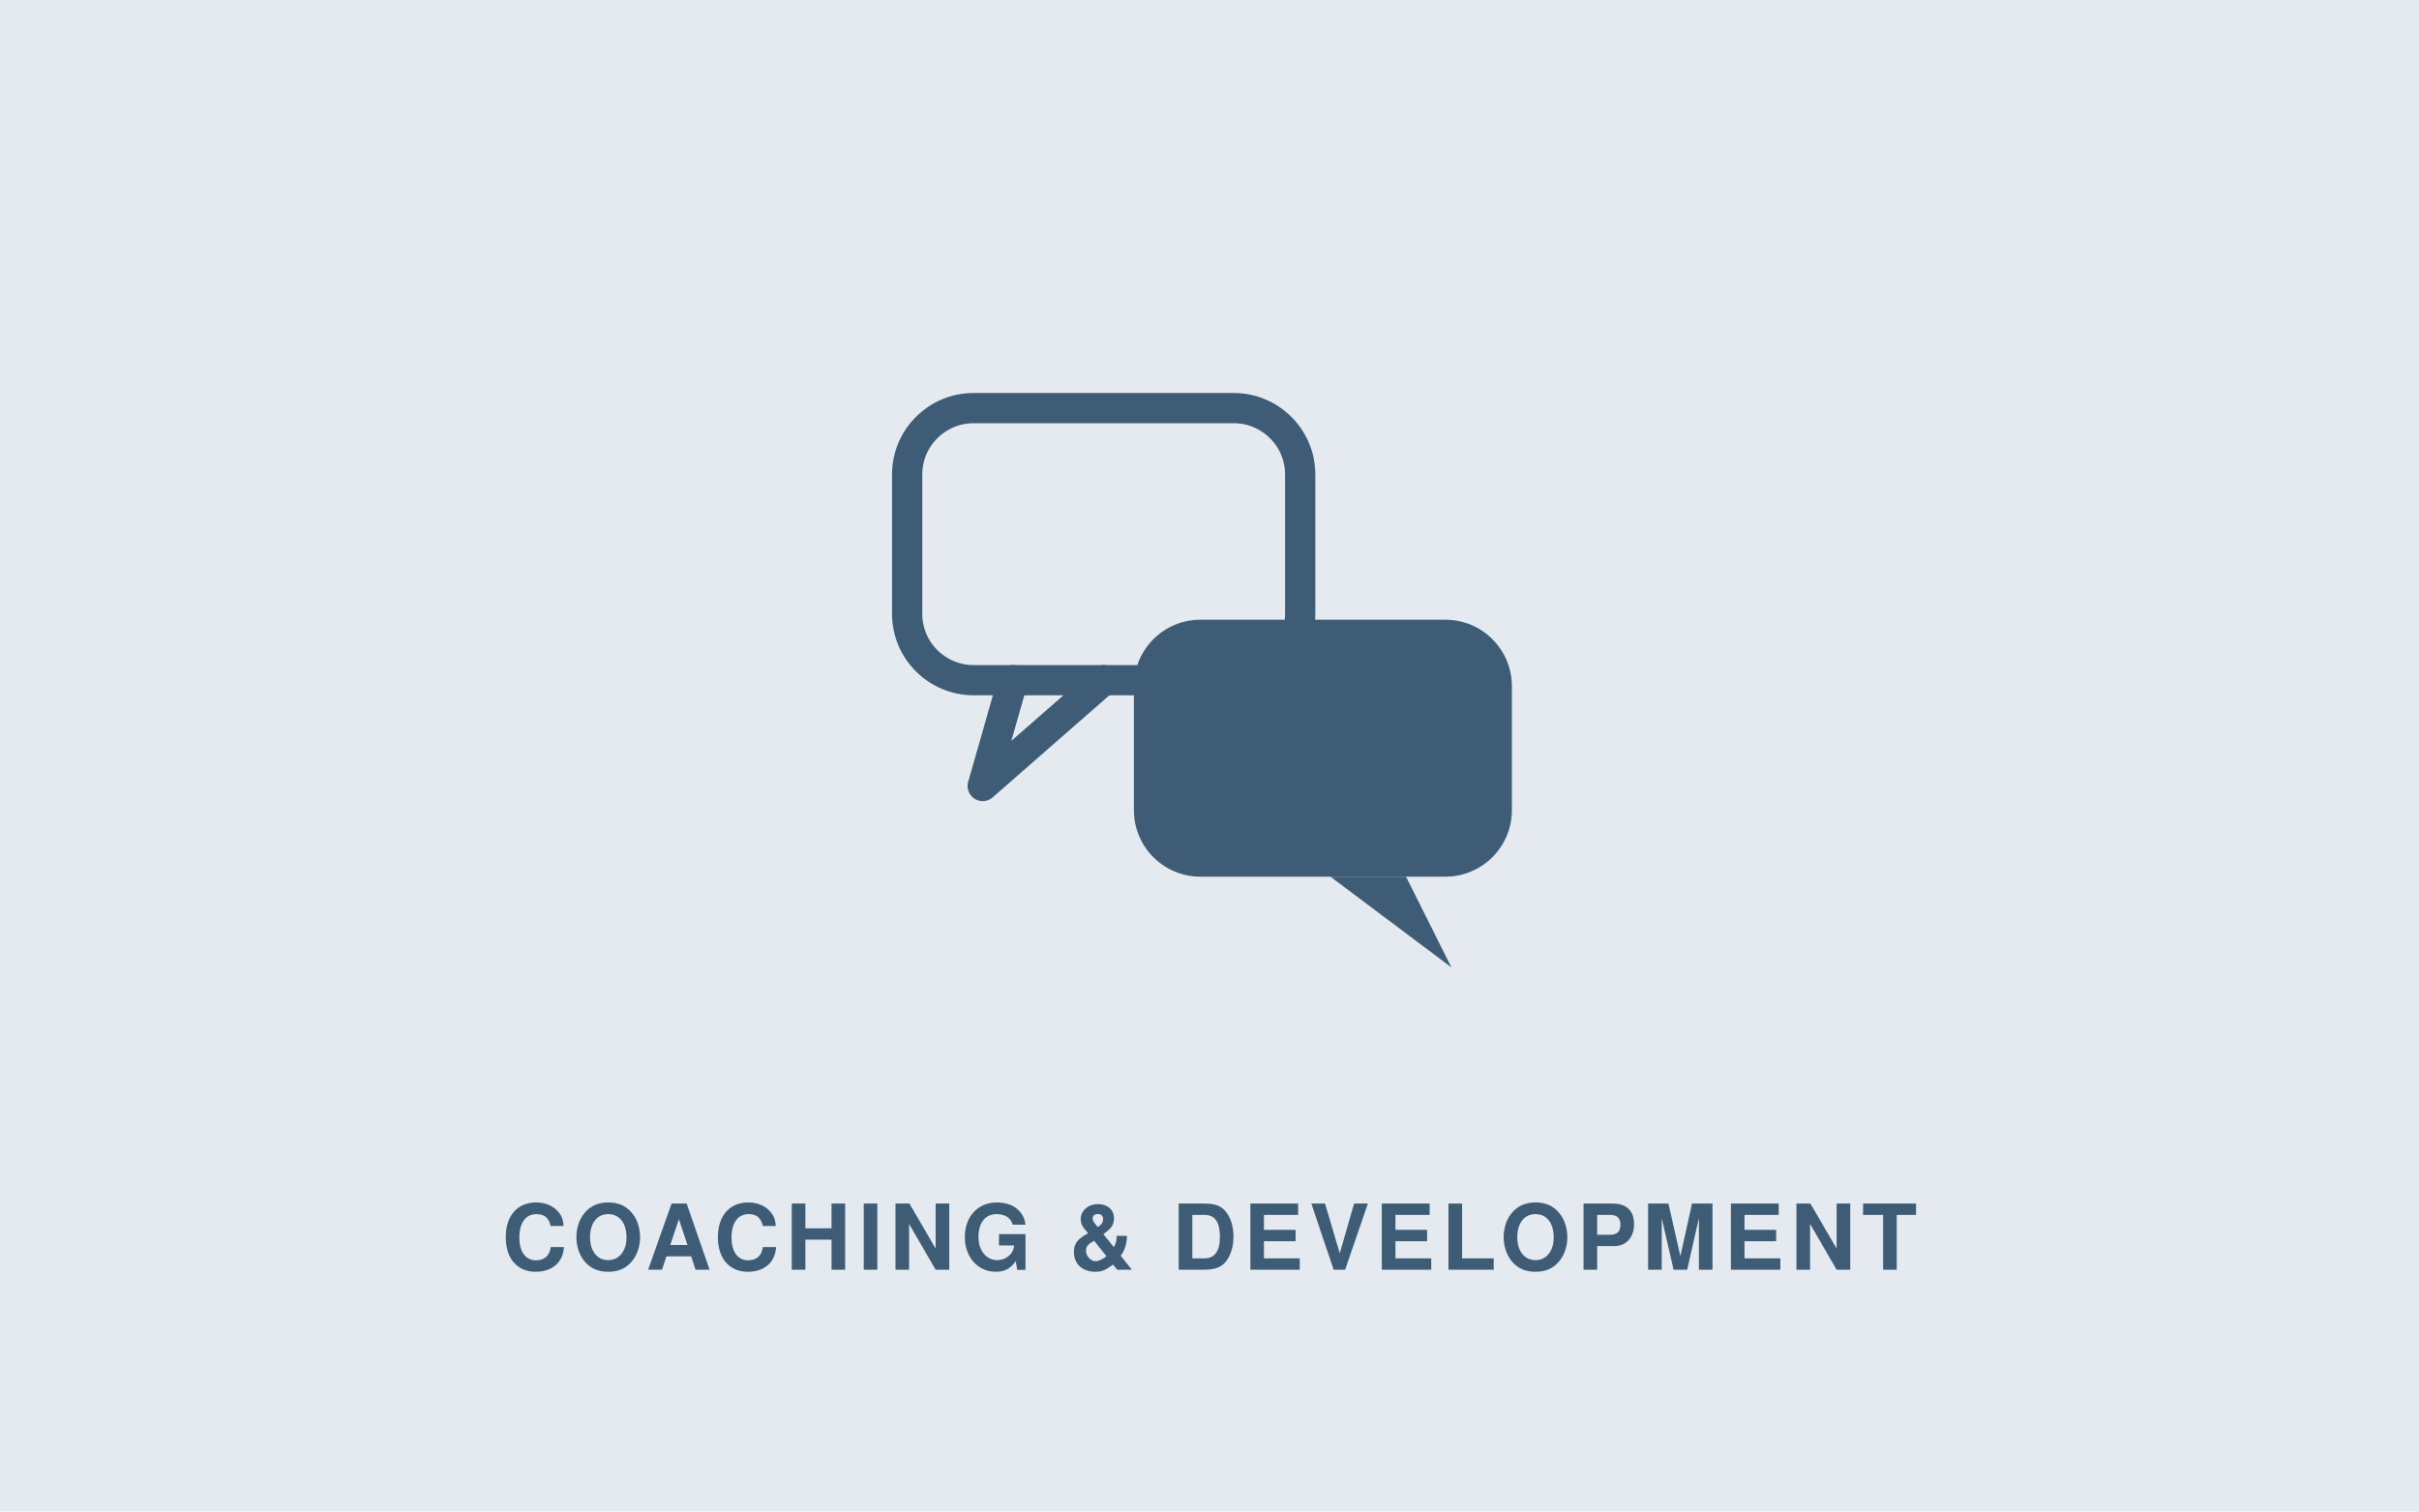
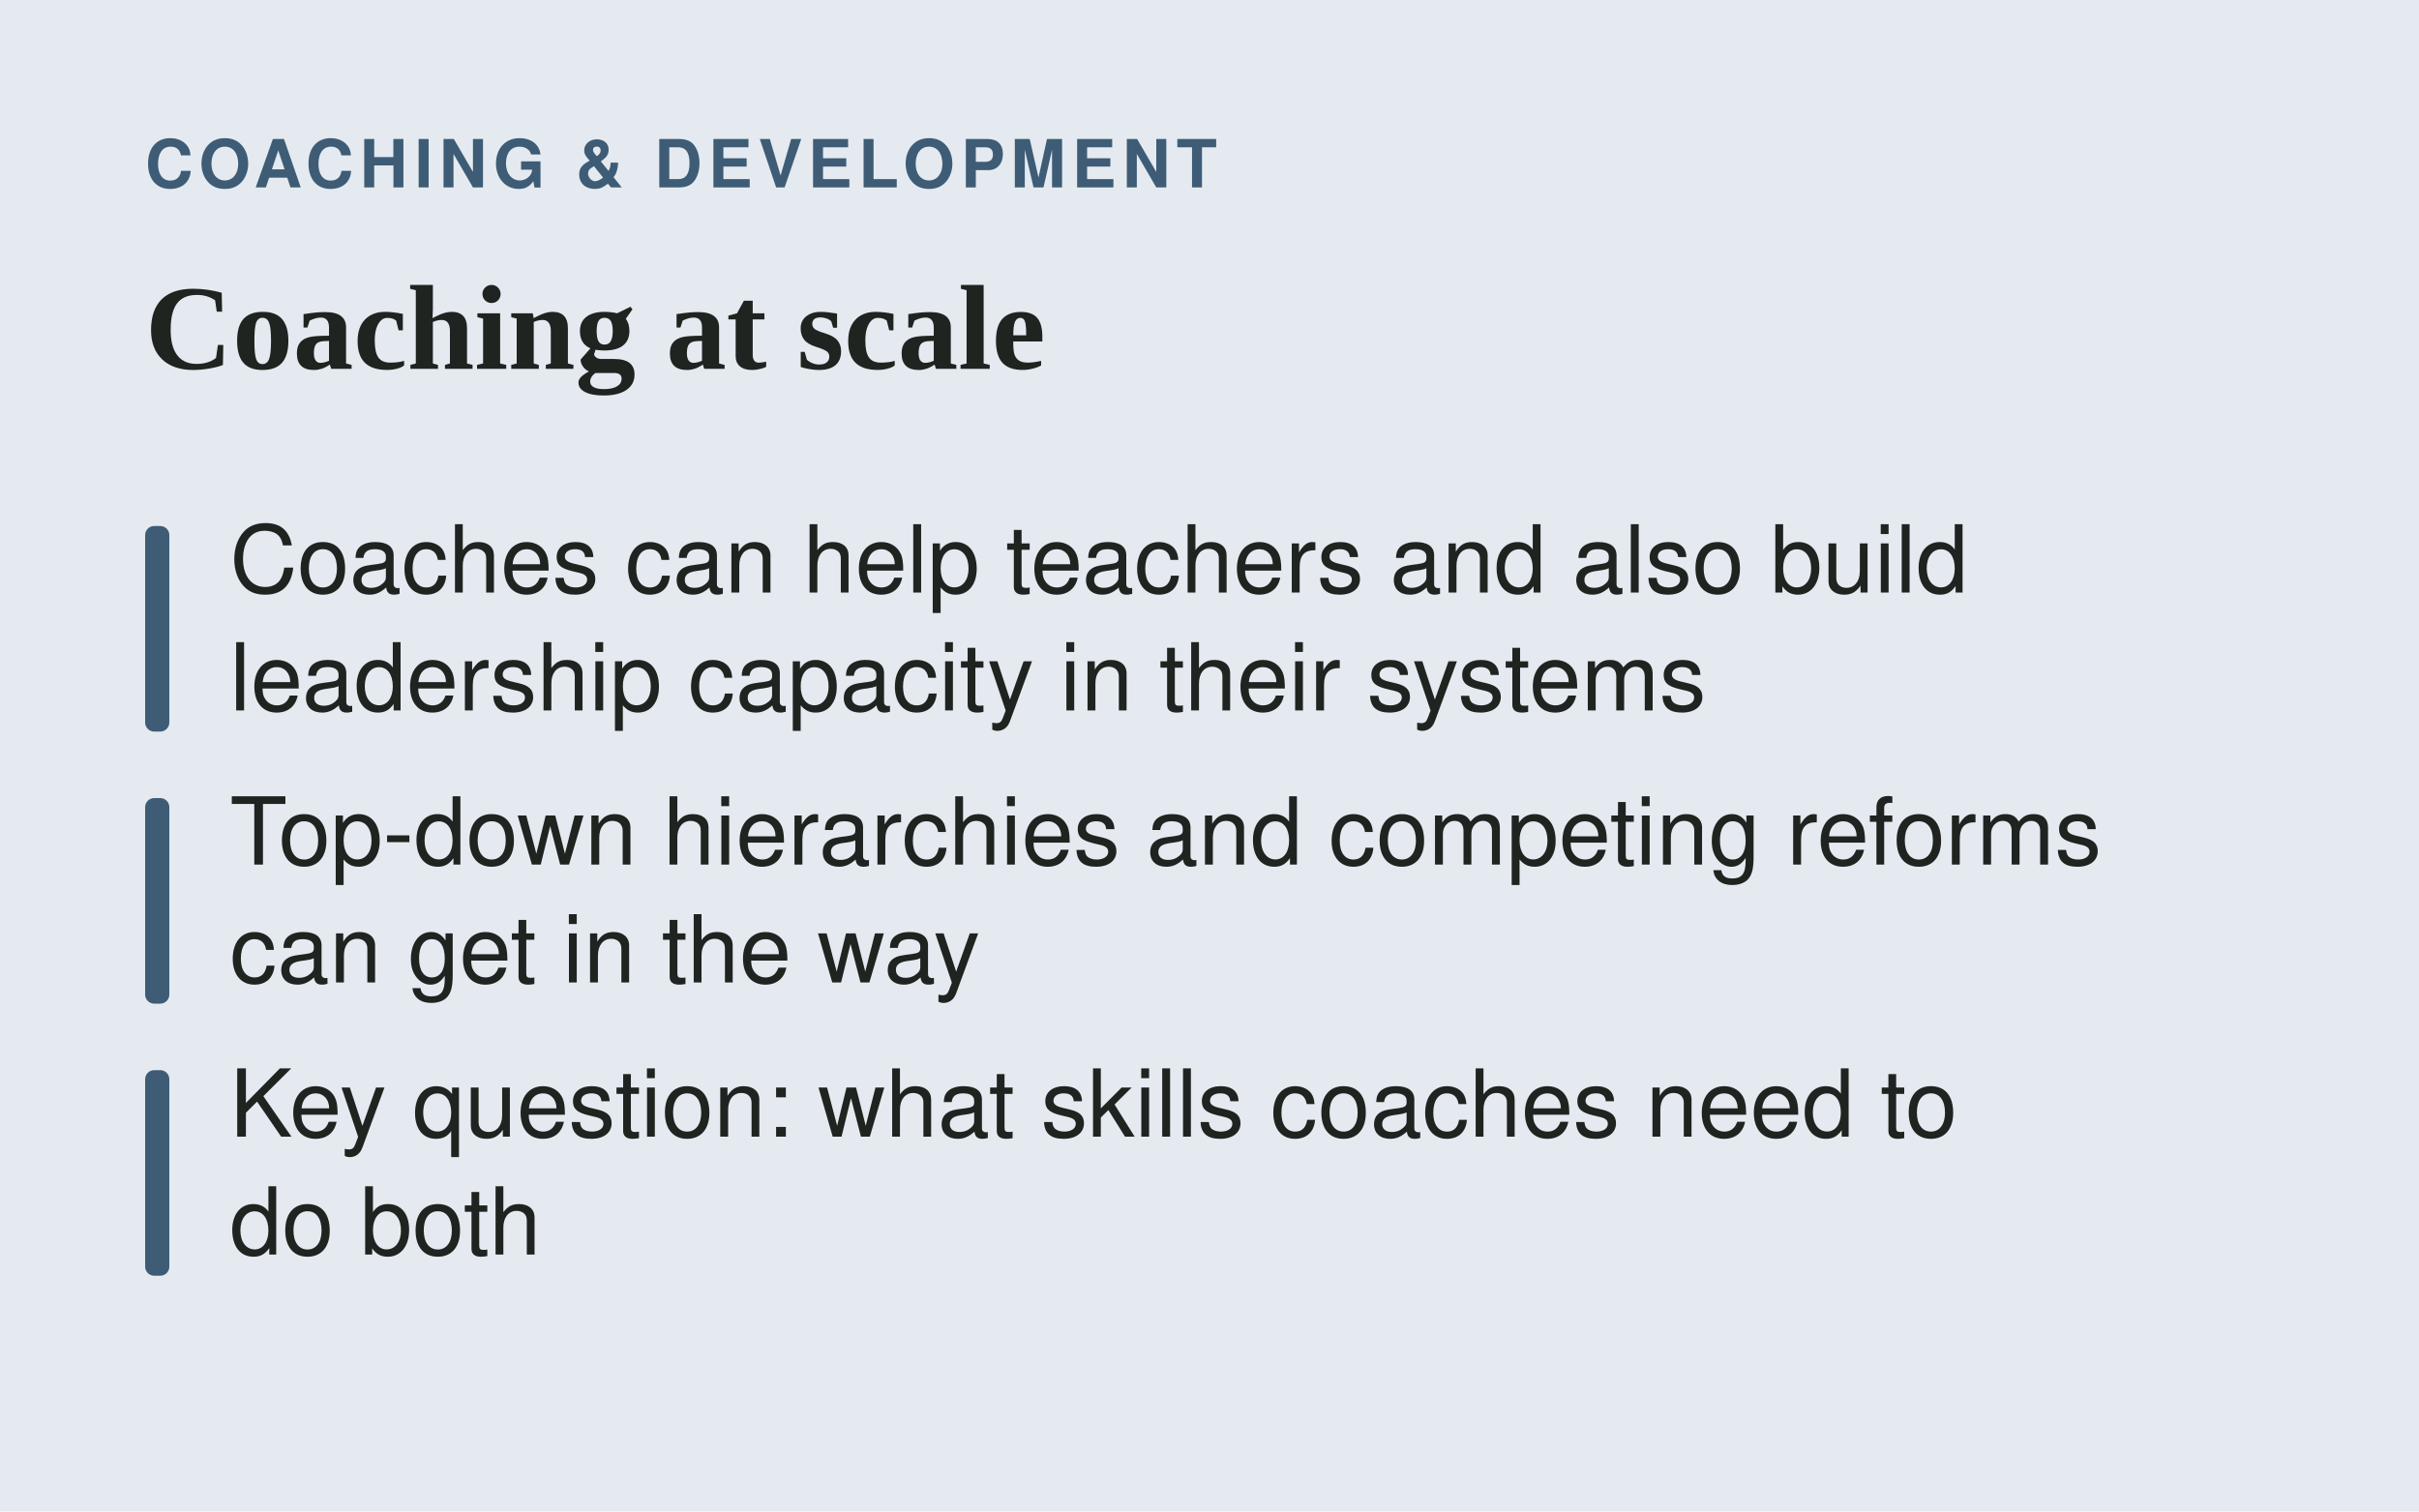
<svg xmlns="http://www.w3.org/2000/svg" viewBox="0 0 800 500" width="800" height="500" role="img">
  <rect width="800" height="500" fill="#E4EAF0" />
-   <g transform="translate(280.0,95.0)" fill="none" stroke="#3E5C76" stroke-width="10" stroke-linecap="round" stroke-linejoin="round">
-     <rect x="20" y="40" width="130" height="90" rx="22" />
-     <path d="M55 130 L 45 165 L 85 130" />
-     <rect x="95" y="110" width="125" height="85" rx="22" fill="#3E5C76" stroke="none" />
-     <path d="M185 195 L 200 225 L 160 195" fill="#3E5C76" stroke="none" />
-   </g>
-   <text x="400" y="420" text-anchor="middle" font-family="'Helvetica Neue', Helvetica, Arial, sans-serif" font-size="30" font-weight="600" letter-spacing="2" fill="#3E5C76">COACHING &amp; DEVELOPMENT</text>
+   <text x="48" y="62" font-family="'Helvetica Neue', Helvetica, Arial, sans-serif" font-size="22" font-weight="600" letter-spacing="2" fill="#3E5C76">COACHING &amp; DEVELOPMENT</text>
+   <text x="48" y="122" font-family="Georgia, 'Times New Roman', serif" font-size="40" font-weight="700" fill="#1F2421">Coaching at scale</text>
+   <rect x="48" y="174" width="8" height="68" rx="3" fill="#3E5C76" />
+   <text x="76" y="196" font-family="'Helvetica Neue', Helvetica, Arial, sans-serif" font-size="31" fill="#1F2421">Coaches can help teachers and also build</text>
+   <text x="76" y="235" font-family="'Helvetica Neue', Helvetica, Arial, sans-serif" font-size="31" fill="#1F2421">leadership capacity in their systems</text>
+   <rect x="48" y="264" width="8" height="68" rx="3" fill="#3E5C76" />
+   <text x="76" y="286" font-family="'Helvetica Neue', Helvetica, Arial, sans-serif" font-size="31" fill="#1F2421">Top-down hierarchies and competing reforms</text>
+   <text x="76" y="325" font-family="'Helvetica Neue', Helvetica, Arial, sans-serif" font-size="31" fill="#1F2421">can get in the way</text>
+   <rect x="48" y="354" width="8" height="68" rx="3" fill="#3E5C76" />
+   <text x="76" y="376" font-family="'Helvetica Neue', Helvetica, Arial, sans-serif" font-size="31" fill="#1F2421">Key question: what skills coaches need to</text>
+   <text x="76" y="415" font-family="'Helvetica Neue', Helvetica, Arial, sans-serif" font-size="31" fill="#1F2421">do both</text>
</svg>
